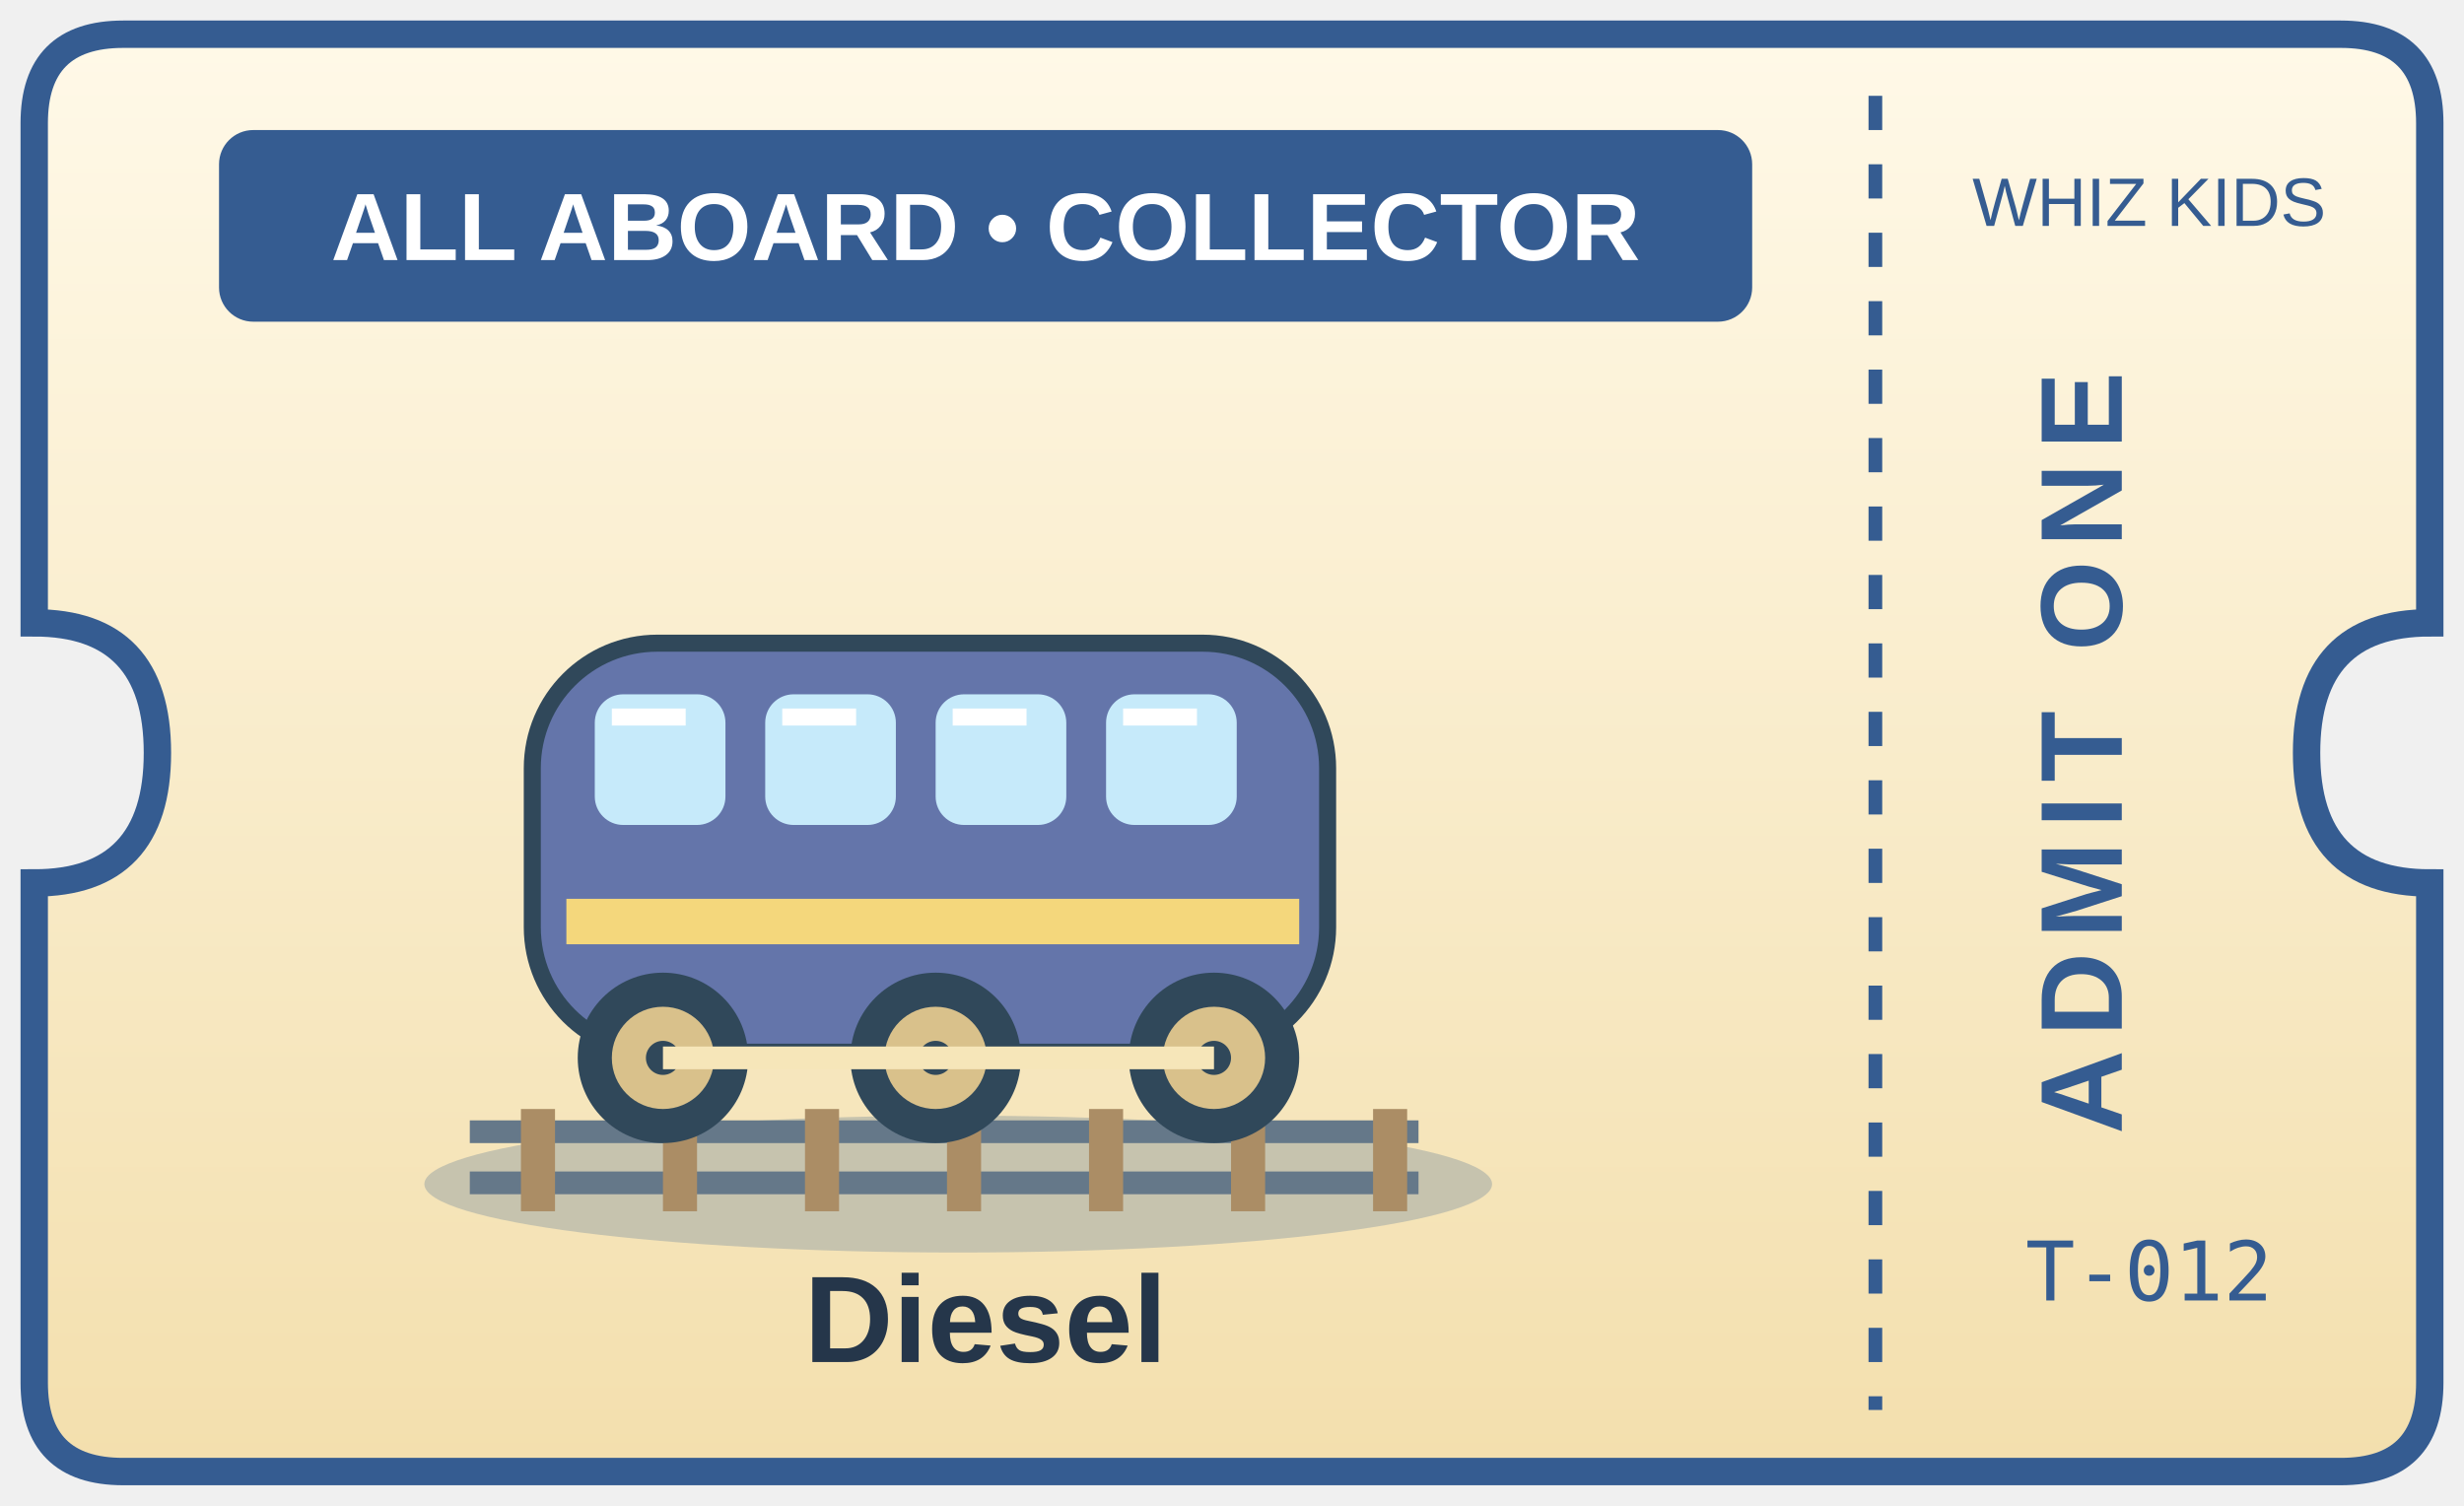
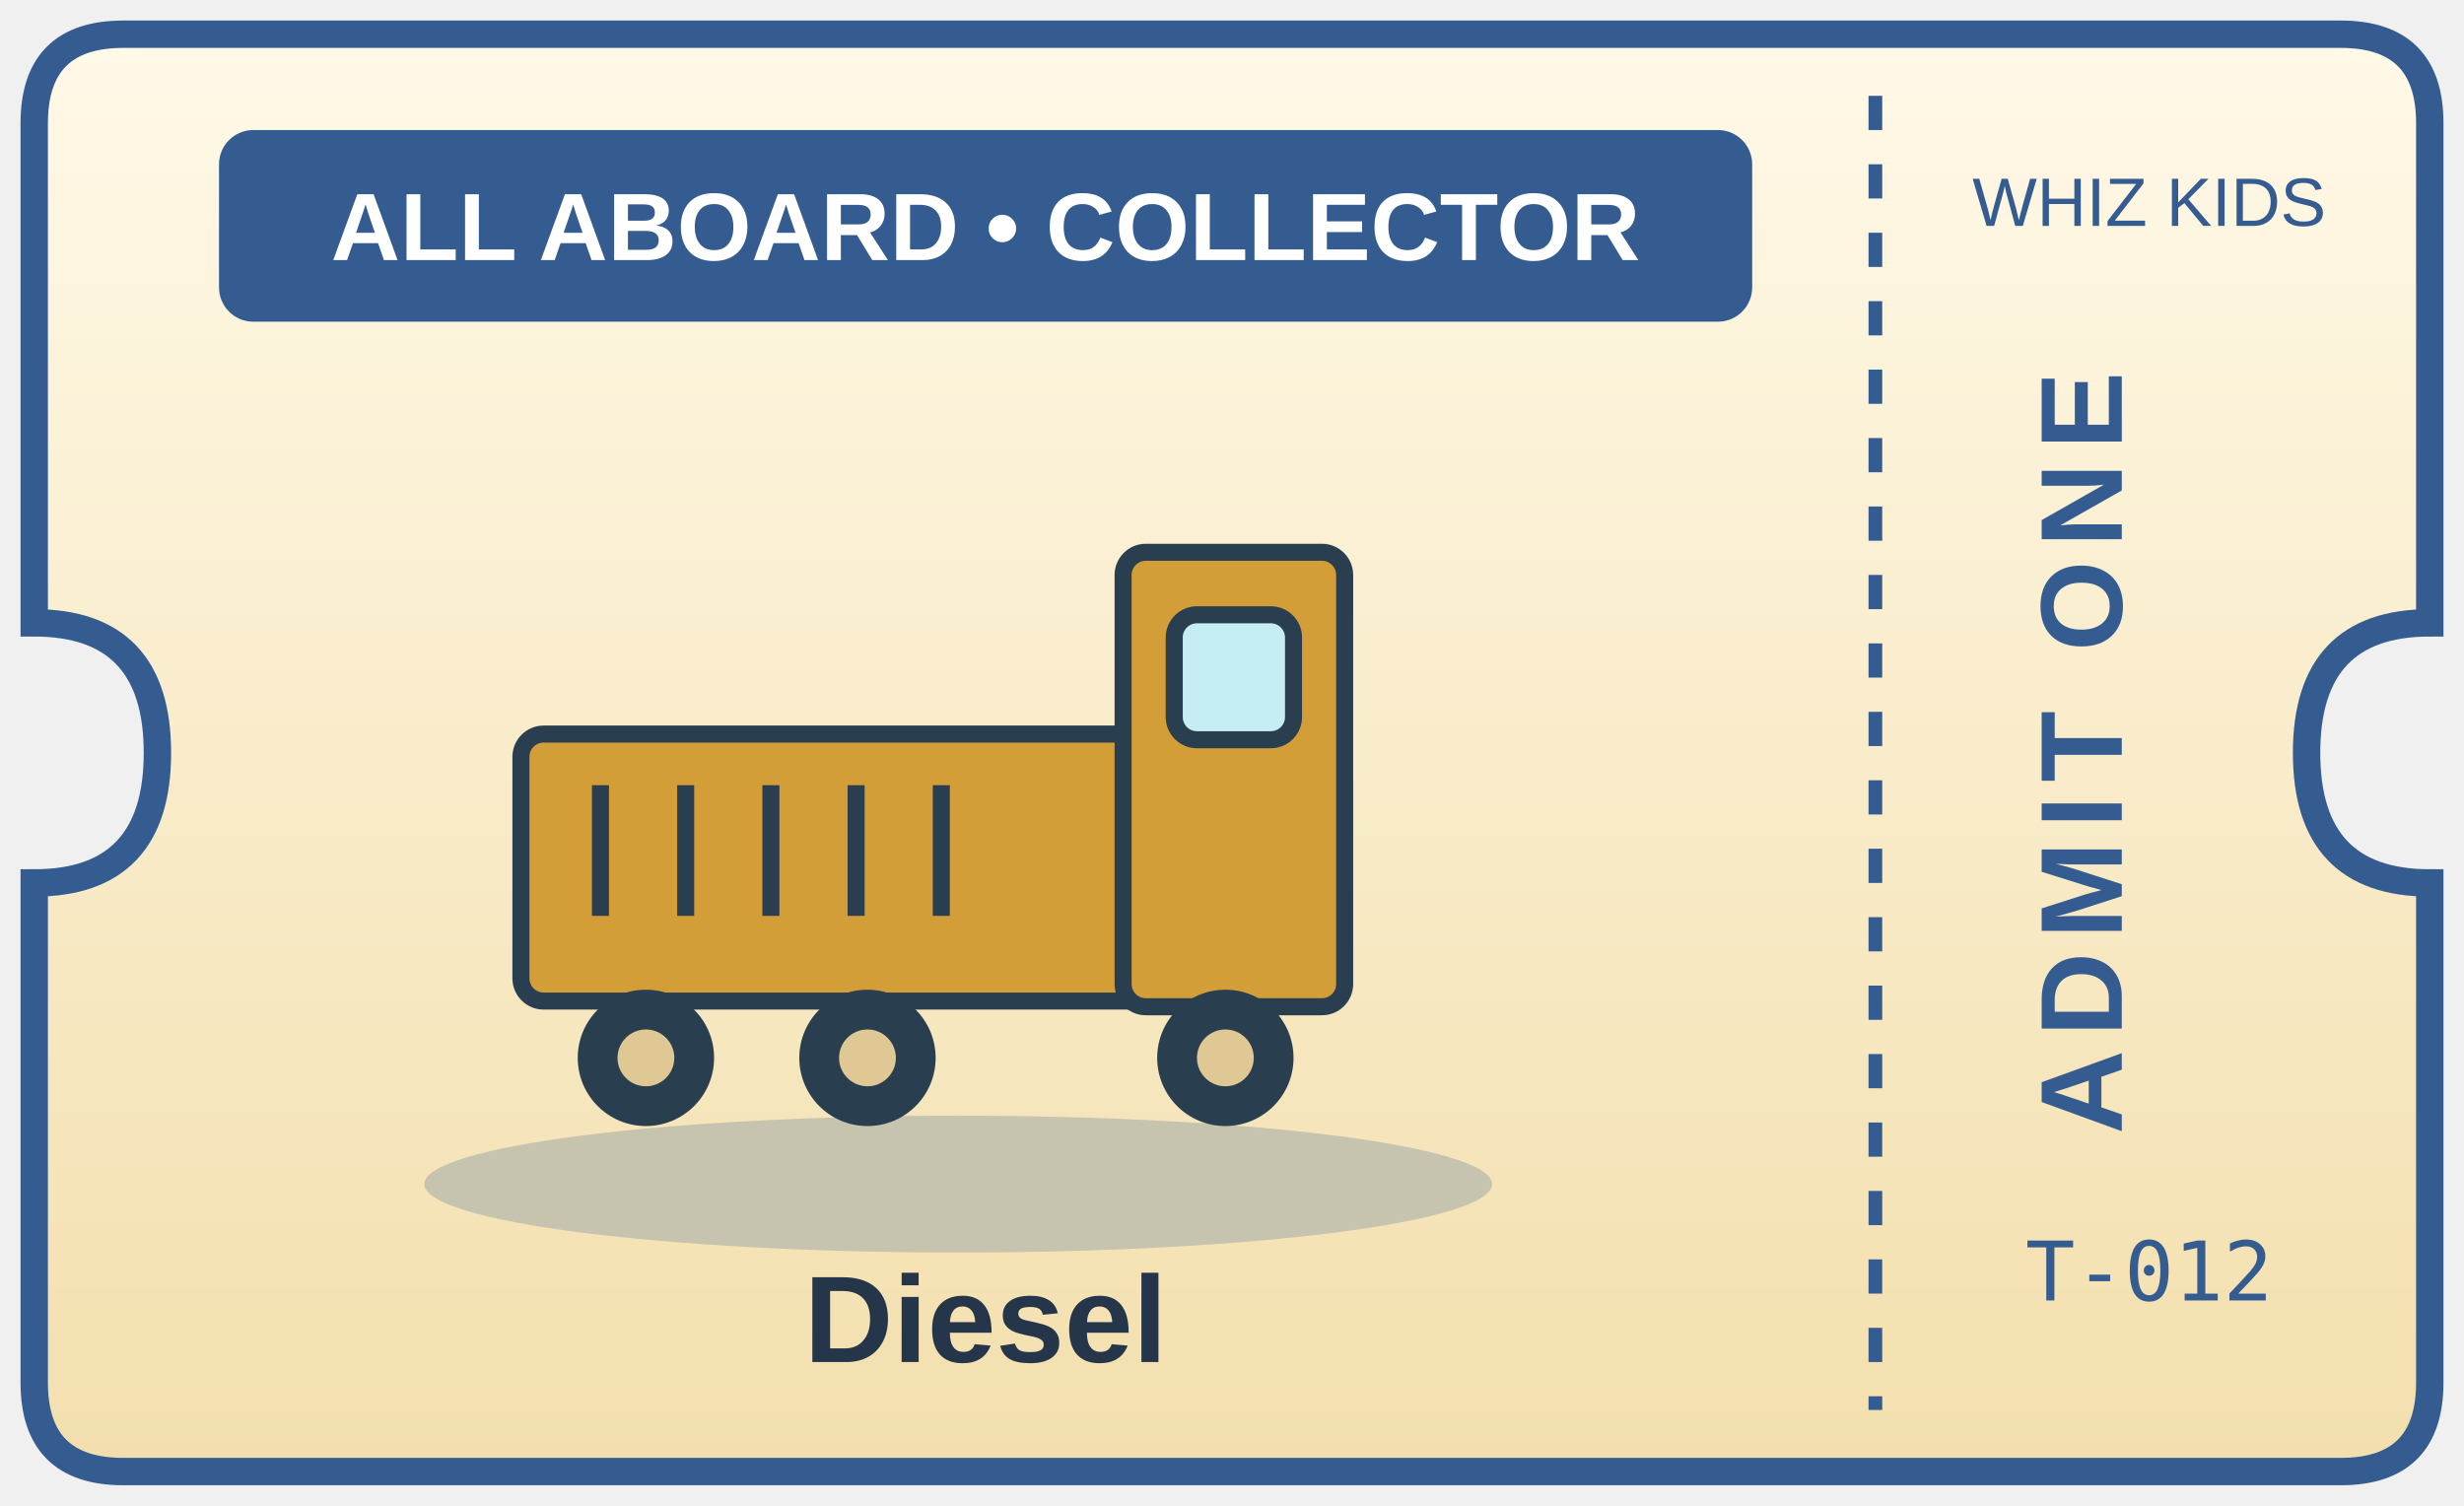
<svg xmlns="http://www.w3.org/2000/svg" viewBox="0 0 360 220">
  <defs>
    <linearGradient id="paper" x2="0" y2="1">
      <stop stop-color="#fff9e8" />
      <stop offset="1" stop-color="#f3dfad" />
    </linearGradient>
  </defs>
  <path d="M18 5H342Q355 5 355 18V91Q337 91 337 110Q337 129 355 129V202Q355 215 342 215H18Q5 215 5 202V129Q23 129 23 110Q23 91 5 91V18Q5 5 18 5Z" fill="url(#paper)" stroke="#355c91" stroke-width="4" />
  <path d="M274 14V206" stroke="#355c91" stroke-width="2" stroke-dasharray="5 5" />
  <rect x="32" y="19" width="224" height="28" rx="5" fill="#355c91" />
  <text x="144" y="38" text-anchor="middle" font-family="Arial,sans-serif" font-weight="bold" font-size="14" fill="white">ALL ABOARD • COLLECTOR</text>
  <ellipse cx="140" cy="173" rx="78" ry="10" fill="#c6c3ae" />
  <g transform="translate(62,45) scale(.83)">
-     <path d="M8 145H175M8 154H175" stroke="#657889" stroke-width="4" />
-     <path d="M20 141V159" stroke="#ab8d65" stroke-width="6" />
-     <path d="M45 141V159" stroke="#ab8d65" stroke-width="6" />
-     <path d="M70 141V159" stroke="#ab8d65" stroke-width="6" />
-     <path d="M95 141V159" stroke="#ab8d65" stroke-width="6" />
-     <path d="M120 141V159" stroke="#ab8d65" stroke-width="6" />
-     <path d="M145 141V159" stroke="#ab8d65" stroke-width="6" />
-     <path d="M170 141V159" stroke="#ab8d65" stroke-width="6" />
-     <rect x="19" y="59" width="140" height="72" rx="22" fill="#6475aa" stroke="#30485a" stroke-width="3" />
-     <path d="M25 108H154" stroke="#f4d77c" stroke-width="8" />
-     <rect x="30" y="68" width="23" height="23" rx="5" fill="#c6eafa" />
-     <path d="M33 72L46 72" stroke="#fff" stroke-width="3" />
-     <rect x="60" y="68" width="23" height="23" rx="5" fill="#c6eafa" />
-     <path d="M63 72L76 72" stroke="#fff" stroke-width="3" />
-     <rect x="90" y="68" width="23" height="23" rx="5" fill="#c6eafa" />
-     <path d="M93 72L106 72" stroke="#fff" stroke-width="3" />
-     <rect x="120" y="68" width="23" height="23" rx="5" fill="#c6eafa" />
-     <path d="M123 72L136 72" stroke="#fff" stroke-width="3" />
-     <circle cx="42" cy="132" r="15" fill="#30485a" />
-     <circle cx="42" cy="132" r="9" fill="#d9c18b" />
-     <circle cx="42" cy="132" r="3" fill="#30485a" />
-     <circle cx="90" cy="132" r="15" fill="#30485a" />
-     <circle cx="90" cy="132" r="9" fill="#d9c18b" />
-     <circle cx="90" cy="132" r="3" fill="#30485a" />
-     <circle cx="139" cy="132" r="15" fill="#30485a" />
-     <circle cx="139" cy="132" r="9" fill="#d9c18b" />
-     <circle cx="139" cy="132" r="3" fill="#30485a" />
-     <path d="M42 132H139" stroke="#f6e6b9" stroke-width="4" />
+     <rect x="17" y="75" width="113" height="47" rx="4" fill="#d39d38" stroke="#293f50" stroke-width="3" />
+     <rect x="123" y="43" width="39" height="80" rx="4" fill="#d39d38" stroke="#293f50" stroke-width="3" />
+     <rect x="132" y="54" width="21" height="22" rx="4" fill="#c6edf3" stroke="#293f50" stroke-width="3" />
+     <path d="M31 84V107" fill="none" stroke="#293f50" stroke-width="3" />
+     <path d="M46 84V107" fill="none" stroke="#293f50" stroke-width="3" />
+     <path d="M61 84V107" fill="none" stroke="#293f50" stroke-width="3" />
+     <path d="M76 84V107" fill="none" stroke="#293f50" stroke-width="3" />
+     <path d="M91 84V107" fill="none" stroke="#293f50" stroke-width="3" />
+     <circle cx="39" cy="132" r="12" fill="#293f50" />
+     <circle cx="39" cy="132" r="5" fill="#dfc894" />
+     <circle cx="78" cy="132" r="12" fill="#293f50" />
+     <circle cx="78" cy="132" r="5" fill="#dfc894" />
+     <circle cx="141" cy="132" r="12" fill="#293f50" />
+     <circle cx="141" cy="132" r="5" fill="#dfc894" />
  </g>
  <text x="144" y="199" text-anchor="middle" font-family="Arial,sans-serif" font-weight="bold" font-size="18" fill="#25364a">Diesel</text>
  <text transform="translate(310,110) rotate(-90)" text-anchor="middle" font-family="Arial,sans-serif" font-weight="bold" font-size="17" letter-spacing="2" fill="#355c91">ADMIT ONE</text>
  <text x="314" y="190" text-anchor="middle" font-family="monospace" font-size="12" fill="#355c91">T-012</text>
  <text x="314" y="33" text-anchor="middle" font-family="Arial" font-size="10" fill="#355c91">WHIZ KIDS</text>
</svg>
